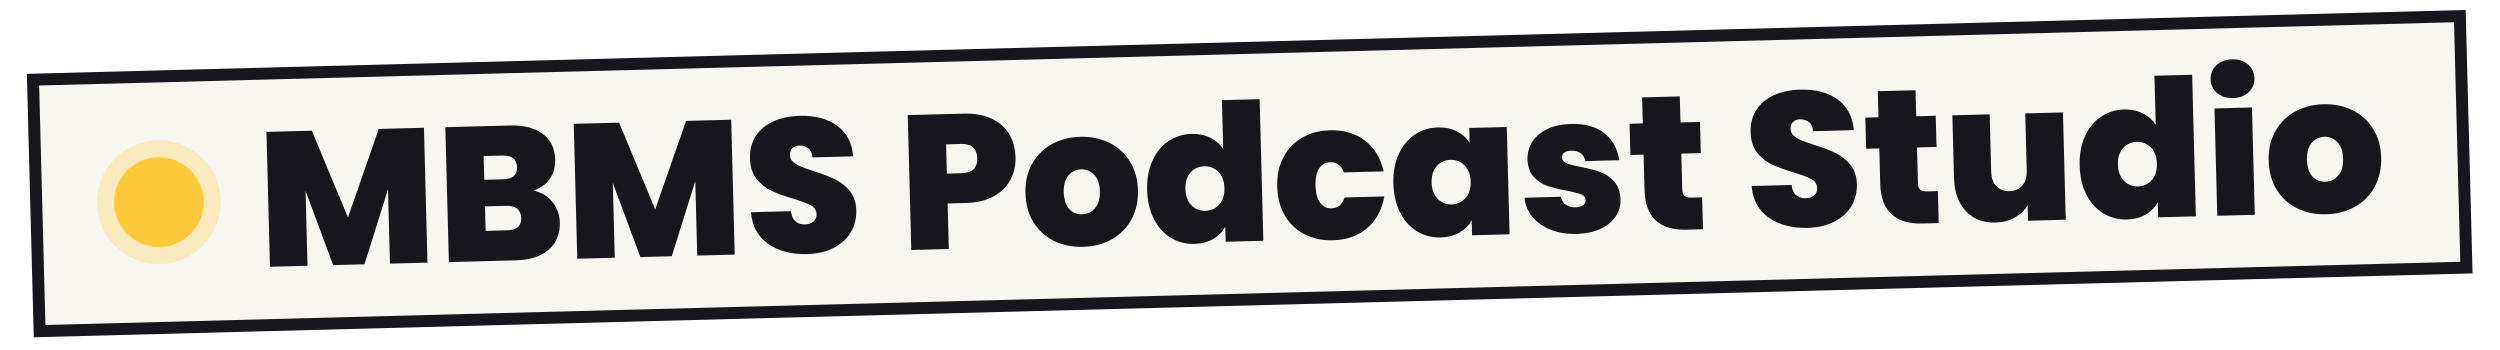
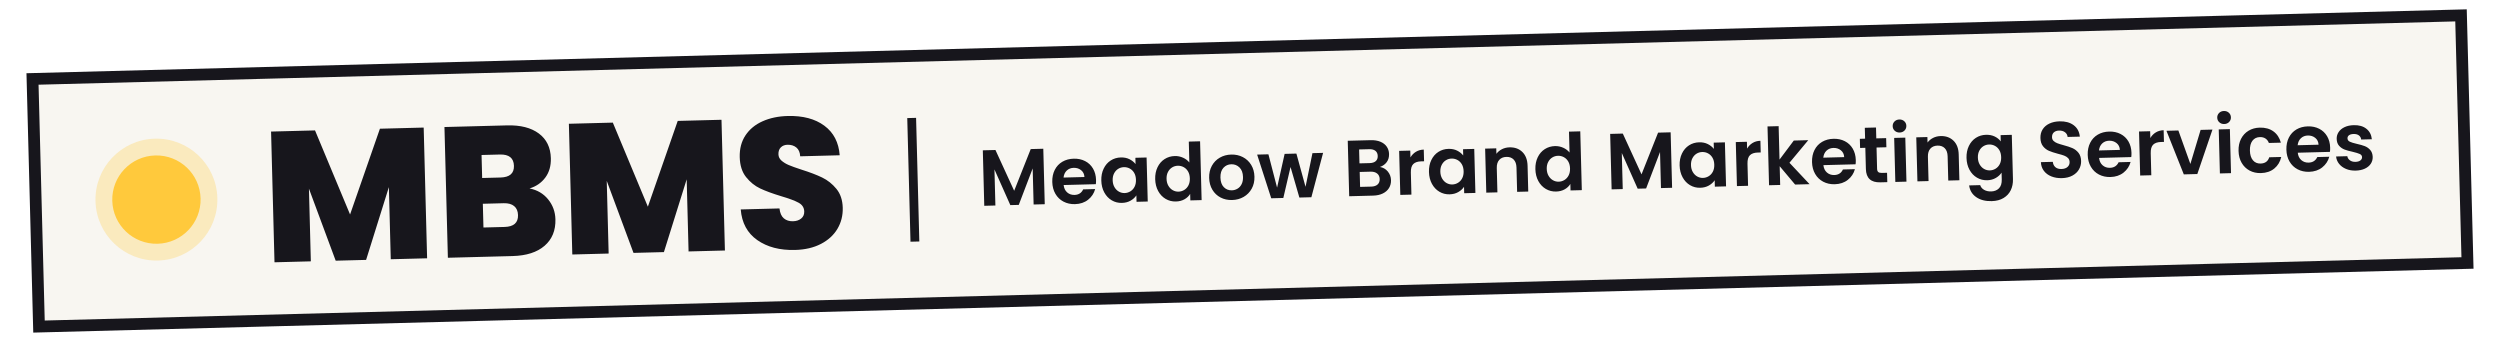
- <svg xmlns="http://www.w3.org/2000/svg" viewBox="0 0 836 117" width="836" height="117">
-   <g transform="rotate(-1.5 417.904 58.06)">
-     <rect x="12" y="16" width="811.808" height="84.12" fill="#f8f6f1" stroke="#17161c" stroke-width="4" />
+ <svg xmlns="http://www.w3.org/2000/svg" viewBox="0 0 849.07 117" width="849" height="117">
+   <g transform="rotate(-1.5 424.54 58.06)">
+     <rect x="12" y="16" width="825.07" height="84.12" fill="#f8f6f1" stroke="#17161c" stroke-width="4" />
    <circle cx="53" cy="58.06" r="20.7" fill="#FFC93C" fill-opacity=".28" />
    <circle cx="53" cy="58.06" r="15" fill="#FFC93C" />
-     <path fill="#17161c" d="M127.15 35.5L142.26 35.5L142.26 80.62L129.71 80.62L129.71 55.72L121.2 80.62L110.7 80.62L102.13 55.53L102.13 80.62L89.58 80.62L89.58 35.5L104.75 35.5L116.08 64.81L127.15 35.5M178.22 57.45Q182.19 58.35 184.53 61.39Q186.86 64.43 186.86 68.33L186.86 68.33Q186.86 74.09 182.9 77.36Q178.93 80.62 171.76 80.62L171.76 80.62L149.42 80.62L149.42 35.5L171.06 35.5Q177.97 35.5 181.9 38.57Q185.84 41.64 185.84 47.21L185.84 47.21Q185.84 51.18 183.76 53.84Q181.68 56.49 178.22 57.45L178.22 57.45M161.97 45.48L161.97 53.42L168.3 53.42Q173.04 53.42 173.04 49.52L173.04 49.52Q173.04 45.48 168.3 45.48L168.3 45.48L161.97 45.48M169.26 70.51Q174 70.51 174 66.54L174 66.54Q174 64.49 172.75 63.4Q171.5 62.32 169.2 62.32L169.2 62.32L161.97 62.32L161.97 70.51L169.26 70.51M229.94 35.5L245.04 35.5L245.04 80.62L232.5 80.62L232.5 55.72L223.98 80.62L213.49 80.62L204.91 55.53L204.91 80.62L192.37 80.62L192.37 35.5L207.54 35.5L218.86 64.81L229.94 35.5M269.23 81.07Q261.36 81.07 256.3 77.32Q251.25 73.58 250.86 66.6L250.86 66.6L264.24 66.6Q264.43 68.97 265.65 70.06Q266.86 71.15 268.78 71.15L268.78 71.15Q270.51 71.15 271.63 70.28Q272.75 69.42 272.75 67.88L272.75 67.88Q272.75 65.9 270.9 64.81Q269.04 63.72 264.88 62.38L264.88 62.38Q260.46 60.91 257.74 59.53Q255.02 58.16 253.01 55.5Q250.99 52.84 250.99 48.56L250.99 48.56Q250.99 44.2 253.17 41.1Q255.34 38 259.18 36.4Q263.02 34.8 267.89 34.8L267.89 34.8Q275.76 34.8 280.46 38.48Q285.17 42.16 285.49 48.81L285.49 48.81L271.86 48.81Q271.79 46.76 270.61 45.74Q269.42 44.72 267.57 44.72L267.57 44.72Q266.16 44.72 265.26 45.55Q264.37 46.38 264.37 47.92L264.37 47.92Q264.37 49.2 265.36 50.12Q266.35 51.05 267.82 51.72Q269.3 52.4 272.18 53.42L272.18 53.42Q276.46 54.89 279.25 56.33Q282.03 57.77 284.05 60.36Q286.06 62.96 286.06 66.92L286.06 66.92Q286.06 70.96 284.05 74.16Q282.03 77.36 278.22 79.21Q274.42 81.07 269.23 81.07L269.23 81.07M339.76 50.54Q339.76 54.64 337.87 58Q335.98 61.36 332.18 63.37Q328.37 65.39 322.86 65.39L322.86 65.39L316.66 65.39L316.66 80.62L304.11 80.62L304.11 35.5L322.86 35.5Q328.3 35.5 332.11 37.42Q335.92 39.34 337.84 42.73Q339.76 46.12 339.76 50.54L339.76 50.54M321.65 55.4Q326.96 55.4 326.96 50.54L326.96 50.54Q326.96 45.61 321.65 45.61L321.65 45.61L316.66 45.61L316.66 55.4L321.65 55.4M361.52 81.07Q356.14 81.07 351.89 78.83Q347.63 76.59 345.2 72.43Q342.77 68.27 342.77 62.64L342.77 62.64Q342.77 57.07 345.23 52.91Q347.7 48.75 351.95 46.51Q356.21 44.27 361.58 44.27L361.58 44.27Q366.96 44.27 371.22 46.51Q375.47 48.75 377.94 52.91Q380.4 57.07 380.4 62.64L380.4 62.64Q380.4 68.2 377.94 72.4Q375.47 76.59 371.18 78.83Q366.9 81.07 361.52 81.07L361.52 81.07M361.52 70.19Q364.14 70.19 365.9 68.24Q367.66 66.28 367.66 62.64L367.66 62.64Q367.66 58.99 365.9 57.07Q364.14 55.15 361.58 55.15L361.58 55.15Q359.02 55.15 357.3 57.07Q355.57 58.99 355.57 62.64L355.57 62.64Q355.57 66.35 357.23 68.27Q358.9 70.19 361.52 70.19L361.52 70.19M383.47 62.64Q383.47 57.07 385.49 52.91Q387.5 48.75 391.02 46.51Q394.54 44.27 398.83 44.27L398.83 44.27Q402.29 44.27 405.01 45.71Q407.73 47.15 409.26 49.64L409.26 49.64L409.26 33.26L421.87 33.26L421.87 80.62L409.26 80.62L409.26 75.63Q407.79 78.12 405.1 79.6Q402.42 81.07 398.77 81.07L398.77 81.07Q394.48 81.07 390.99 78.83Q387.5 76.59 385.49 72.4Q383.47 68.2 383.47 62.64L383.47 62.64M409.33 62.64Q409.33 59.18 407.44 57.2Q405.55 55.21 402.8 55.21L402.8 55.21Q399.98 55.21 398.13 57.16Q396.27 59.12 396.27 62.64L396.27 62.64Q396.27 66.09 398.13 68.11Q399.98 70.12 402.8 70.12L402.8 70.12Q405.55 70.12 407.44 68.14Q409.33 66.16 409.33 62.64L409.33 62.64M426.99 62.64Q426.99 57.07 429.3 52.91Q431.6 48.75 435.73 46.51Q439.86 44.27 445.17 44.27L445.17 44.27Q452.02 44.27 456.69 48.01Q461.36 51.76 462.7 58.48L462.7 58.48L449.39 58.48Q448.24 54.96 444.91 54.96L444.91 54.96Q442.54 54.96 441.17 56.91Q439.79 58.86 439.79 62.64L439.79 62.64Q439.79 66.41 441.17 68.4Q442.54 70.38 444.91 70.38L444.91 70.38Q448.3 70.38 449.39 66.86L449.39 66.86L462.7 66.86Q461.36 73.52 456.69 77.29Q452.02 81.07 445.17 81.07L445.17 81.07Q439.86 81.07 435.73 78.83Q431.6 76.59 429.3 72.43Q426.99 68.27 426.99 62.64L426.99 62.64M465.84 62.64Q465.84 57.07 467.86 52.91Q469.87 48.75 473.36 46.51Q476.85 44.27 481.14 44.27L481.14 44.27Q484.85 44.27 487.54 45.74Q490.22 47.21 491.7 49.71L491.7 49.71L491.7 44.72L504.24 44.72L504.24 80.62L491.7 80.62L491.7 75.63Q490.22 78.12 487.5 79.6Q484.78 81.07 481.14 81.07L481.14 81.07Q476.85 81.07 473.36 78.83Q469.87 76.59 467.86 72.4Q465.84 68.2 465.84 62.64L465.84 62.64M491.7 62.64Q491.7 59.18 489.81 57.2Q487.92 55.21 485.17 55.21L485.17 55.21Q482.35 55.21 480.5 57.16Q478.64 59.12 478.64 62.64L478.64 62.64Q478.64 66.09 480.5 68.11Q482.35 70.12 485.17 70.12L485.17 70.12Q487.92 70.12 489.81 68.14Q491.7 66.16 491.7 62.64L491.7 62.64M526.7 81.07Q521.84 81.07 518.03 79.44Q514.22 77.8 512.02 74.96Q509.81 72.11 509.55 68.52L509.55 68.52L521.71 68.52Q521.97 70.25 523.31 71.21Q524.66 72.17 526.64 72.17L526.64 72.17Q528.18 72.17 529.07 71.53Q529.97 70.89 529.97 69.87L529.97 69.87Q529.97 68.52 528.5 67.88Q527.02 67.24 523.63 66.48L523.63 66.48Q519.79 65.71 517.23 64.75Q514.67 63.79 512.78 61.61Q510.9 59.44 510.9 55.72L510.9 55.72Q510.9 52.52 512.62 49.93Q514.35 47.34 517.71 45.8Q521.07 44.27 525.81 44.27L525.81 44.27Q532.85 44.27 536.88 47.72Q540.91 51.18 541.55 56.81L541.55 56.81L530.22 56.81Q529.9 55.08 528.72 54.16Q527.54 53.23 525.55 53.23L525.55 53.23Q524.02 53.23 523.22 53.8Q522.42 54.38 522.42 55.4L522.42 55.4Q522.42 56.68 523.89 57.36Q525.36 58.03 528.62 58.73L528.62 58.73Q532.53 59.56 535.12 60.59Q537.71 61.61 539.66 63.88Q541.62 66.16 541.62 70.06L541.62 70.06Q541.62 73.2 539.79 75.69Q537.97 78.19 534.61 79.63Q531.25 81.07 526.7 81.07L526.7 81.07M565.3 69.93L568.94 69.93L568.94 80.62L563.5 80.62Q549.74 80.62 549.74 66.99L549.74 66.99L549.74 55.15L545.33 55.15L545.33 44.72L549.74 44.72L549.74 36.01L562.35 36.01L562.35 44.72L568.88 44.72L568.88 55.15L562.35 55.15L562.35 67.18Q562.35 68.65 563.02 69.29Q563.7 69.93 565.3 69.93L565.3 69.93M603.95 81.07Q596.08 81.07 591.02 77.32Q585.97 73.58 585.58 66.6L585.58 66.6L598.96 66.6Q599.15 68.97 600.37 70.06Q601.58 71.15 603.5 71.15L603.5 71.15Q605.23 71.15 606.35 70.28Q607.47 69.42 607.47 67.88L607.47 67.88Q607.47 65.9 605.62 64.81Q603.76 63.72 599.6 62.38L599.6 62.38Q595.18 60.91 592.46 59.53Q589.74 58.16 587.73 55.5Q585.71 52.84 585.71 48.56L585.71 48.56Q585.71 44.2 587.89 41.1Q590.06 38 593.9 36.4Q597.74 34.8 602.61 34.8L602.61 34.8Q610.48 34.8 615.18 38.48Q619.89 42.16 620.21 48.81L620.21 48.81L606.58 48.81Q606.51 46.76 605.33 45.74Q604.14 44.72 602.29 44.72L602.29 44.72Q600.88 44.72 599.98 45.55Q599.09 46.38 599.09 47.92L599.09 47.92Q599.09 49.2 600.08 50.12Q601.07 51.05 602.54 51.72Q604.02 52.4 606.9 53.42L606.9 53.42Q611.18 54.89 613.97 56.33Q616.75 57.77 618.77 60.36Q620.78 62.96 620.78 66.92L620.78 66.92Q620.78 70.96 618.77 74.16Q616.75 77.36 612.94 79.21Q609.14 81.07 603.95 81.07L603.95 81.07M644.14 69.93L647.79 69.93L647.79 80.62L642.35 80.62Q628.59 80.62 628.59 66.99L628.59 66.99L628.59 55.15L624.18 55.15L624.18 44.72L628.59 44.72L628.59 36.01L641.2 36.01L641.2 44.72L647.73 44.72L647.73 55.15L641.2 55.15L641.2 67.18Q641.2 68.65 641.87 69.29Q642.54 69.93 644.14 69.93L644.14 69.93M677.68 44.72L690.29 44.72L690.29 80.62L677.68 80.62L677.68 75.5Q676.08 77.93 673.26 79.44Q670.45 80.94 666.8 80.94L666.8 80.94Q660.53 80.94 656.91 76.81Q653.3 72.68 653.3 65.58L653.3 65.58L653.3 44.72L665.78 44.72L665.78 63.98Q665.78 67.05 667.41 68.81Q669.04 70.57 671.73 70.57L671.73 70.57Q674.48 70.57 676.08 68.81Q677.68 67.05 677.68 63.98L677.68 63.98L677.68 44.72M695.41 62.64Q695.41 57.07 697.42 52.91Q699.44 48.75 702.96 46.51Q706.48 44.27 710.77 44.27L710.77 44.27Q714.22 44.27 716.94 45.71Q719.66 47.15 721.2 49.64L721.2 49.64L721.2 33.26L733.81 33.26L733.81 80.62L721.2 80.62L721.2 75.63Q719.73 78.12 717.04 79.6Q714.35 81.07 710.7 81.07L710.7 81.07Q706.42 81.07 702.93 78.83Q699.44 76.59 697.42 72.4Q695.41 68.2 695.41 62.64L695.41 62.64M721.26 62.64Q721.26 59.18 719.38 57.2Q717.49 55.21 714.74 55.21L714.74 55.21Q711.92 55.21 710.06 57.16Q708.21 59.12 708.21 62.64L708.21 62.64Q708.21 66.09 710.06 68.11Q711.92 70.12 714.74 70.12L714.74 70.12Q717.49 70.12 719.38 68.14Q721.26 66.16 721.26 62.64L721.26 62.64M747.31 41.39Q743.98 41.39 741.97 39.56Q739.95 37.74 739.95 34.99L739.95 34.99Q739.95 32.17 741.97 30.32Q743.98 28.46 747.31 28.46L747.31 28.46Q750.58 28.46 752.59 30.32Q754.61 32.17 754.61 34.99L754.61 34.99Q754.61 37.74 752.59 39.56Q750.58 41.39 747.31 41.39L747.31 41.39M740.98 44.72L753.52 44.72L753.52 80.62L740.98 80.62L740.98 44.72M777.39 81.07Q772.02 81.07 767.76 78.83Q763.5 76.59 761.07 72.43Q758.64 68.27 758.64 62.64L758.64 62.64Q758.64 57.07 761.1 52.91Q763.57 48.75 767.82 46.51Q772.08 44.27 777.46 44.27L777.46 44.27Q782.83 44.27 787.09 46.51Q791.34 48.75 793.81 52.91Q796.27 57.07 796.27 62.64L796.27 62.64Q796.27 68.2 793.81 72.4Q791.34 76.59 787.06 78.83Q782.77 81.07 777.39 81.07L777.39 81.07M777.39 70.19Q780.02 70.19 781.78 68.24Q783.54 66.28 783.54 62.64L783.54 62.64Q783.54 58.99 781.78 57.07Q780.02 55.15 777.46 55.15L777.46 55.15Q774.9 55.15 773.17 57.07Q771.44 58.99 771.44 62.64L771.44 62.64Q771.44 66.35 773.1 68.27Q774.77 70.19 777.39 70.19L777.39 70.19" />
+     <path fill="#17161c" d="M144.377 35.979V80.394H132.029V55.886L123.65 80.394H113.318L104.876 55.698V80.394H92.528V35.979H107.459L118.61 64.833L129.509 35.979ZM188.288 68.297Q188.288 73.968 184.382 77.18Q180.476 80.394 173.42 80.394H151.433V35.979H172.727Q179.531 35.979 183.406 39.003Q187.28 42.027 187.28 47.508Q187.28 51.413 185.233 54.028Q183.185 56.642 179.783 57.588Q183.689 58.47 185.988 61.462Q188.288 64.454 188.288 68.297ZM163.781 53.619H170.018Q174.68 53.619 174.68 49.776Q174.68 45.806 170.018 45.806H163.781ZM175.625 66.534Q175.625 64.517 174.397 63.447Q173.168 62.376 170.9 62.376H163.781V70.44H170.963Q175.625 70.44 175.625 66.534ZM245.555 35.979V80.394H233.207V55.886L224.828 80.394H214.496L206.054 55.698V80.394H193.706V35.979H208.637L219.788 64.833L230.687 35.979ZM251.288 66.597H264.455Q264.644 68.928 265.841 69.999Q267.038 71.07 268.928 71.07Q270.629 71.07 271.731 70.219Q272.834 69.368 272.834 67.856Q272.834 65.904 271.007 64.833Q269.18 63.761 265.085 62.439Q260.738 60.99 258.06 59.635Q255.383 58.281 253.399 55.666Q251.414 53.052 251.414 48.831Q251.414 44.547 253.556 41.491Q255.698 38.436 259.478 36.861Q263.258 35.286 268.046 35.286Q275.795 35.286 280.425 38.908Q285.056 42.531 285.371 49.083H271.952Q271.889 47.067 270.724 46.059Q269.558 45.05 267.731 45.05Q266.345 45.05 265.463 45.87Q264.581 46.689 264.581 48.201Q264.581 49.461 265.558 50.374Q266.534 51.288 267.983 51.949Q269.432 52.611 272.267 53.619Q276.488 55.068 279.228 56.485Q281.969 57.903 283.953 60.454Q285.938 63.005 285.938 66.912Q285.938 70.88 283.953 74.031Q281.969 77.181 278.221 79.008Q274.472 80.835 269.369 80.835Q261.62 80.835 256.643 77.149Q251.666 73.464 251.288 66.597Z" />
+     <rect x="308.64" y="37.06" width="3" height="42" fill="#17161c" />
+     <path fill="#17161c" d="M354.553 48.677V67.523H350.773V55.266L345.724 67.523H342.862L337.786 55.266V67.523H334.006V48.677H338.299L344.293 62.691L350.287 48.677ZM372.076 61.178H361.141Q361.276 62.798 362.275 63.716Q363.274 64.635 364.732 64.635Q366.838 64.635 367.729 62.825H371.806Q371.158 64.986 369.322 66.376Q367.486 67.766 364.813 67.766Q362.653 67.766 360.939 66.808Q359.224 65.849 358.266 64.094Q357.307 62.34 357.307 60.044Q357.307 57.722 358.252 55.968Q359.197 54.212 360.898 53.267Q362.599 52.322 364.813 52.322Q366.946 52.322 368.634 53.24Q370.321 54.158 371.253 55.846Q372.184 57.533 372.184 59.721Q372.184 60.53 372.076 61.178ZM368.269 58.641Q368.242 57.182 367.216 56.305Q366.19 55.427 364.705 55.427Q363.301 55.427 362.343 56.278Q361.384 57.129 361.168 58.641ZM380.797 52.322Q382.471 52.322 383.727 52.998Q384.982 53.672 385.738 54.698V52.566H389.545V67.523H385.738V65.337Q385.009 66.389 383.727 67.078Q382.444 67.766 380.77 67.766Q378.88 67.766 377.328 66.794Q375.775 65.823 374.871 64.054Q373.966 62.285 373.966 59.99Q373.966 57.722 374.871 55.968Q375.775 54.212 377.328 53.267Q378.88 52.322 380.797 52.322ZM381.769 55.644Q380.716 55.644 379.825 56.157Q378.934 56.669 378.381 57.655Q377.827 58.641 377.827 59.99Q377.827 61.34 378.381 62.353Q378.934 63.365 379.839 63.905Q380.743 64.445 381.769 64.445Q382.822 64.445 383.74 63.919Q384.658 63.392 385.198 62.407Q385.738 61.421 385.738 60.044Q385.738 58.667 385.198 57.682Q384.658 56.697 383.74 56.17Q382.822 55.644 381.769 55.644ZM399.13 52.322Q400.588 52.322 401.911 52.957Q403.234 53.591 404.017 54.645V47.543H407.851V67.523H404.017V65.309Q403.315 66.416 402.046 67.091Q400.777 67.766 399.103 67.766Q397.213 67.766 395.647 66.794Q394.081 65.823 393.177 64.054Q392.272 62.285 392.272 59.99Q392.272 57.722 393.177 55.968Q394.081 54.212 395.647 53.267Q397.213 52.322 399.13 52.322ZM400.075 55.644Q399.022 55.644 398.131 56.157Q397.24 56.669 396.687 57.655Q396.133 58.641 396.133 59.99Q396.133 61.34 396.687 62.353Q397.24 63.365 398.144 63.905Q399.049 64.445 400.075 64.445Q401.128 64.445 402.046 63.919Q402.964 63.392 403.504 62.407Q404.044 61.421 404.044 60.044Q404.044 58.667 403.504 57.682Q402.964 56.697 402.046 56.17Q401.128 55.644 400.075 55.644ZM410.605 60.044Q410.605 57.749 411.618 55.995Q412.63 54.239 414.385 53.281Q416.14 52.322 418.3 52.322Q420.46 52.322 422.215 53.281Q423.97 54.239 424.983 55.995Q425.995 57.749 425.995 60.044Q425.995 62.34 424.956 64.094Q423.916 65.849 422.148 66.808Q420.379 67.766 418.192 67.766Q416.032 67.766 414.304 66.808Q412.576 65.849 411.591 64.094Q410.605 62.34 410.605 60.044ZM422.107 60.044Q422.107 57.911 420.986 56.764Q419.866 55.617 418.246 55.617Q416.626 55.617 415.533 56.764Q414.439 57.911 414.439 60.044Q414.439 62.177 415.505 63.325Q416.572 64.472 418.192 64.472Q419.218 64.472 420.123 63.973Q421.027 63.474 421.567 62.474Q422.107 61.475 422.107 60.044ZM449.512 52.566 445.138 67.523H441.061L438.334 57.075L435.607 67.523H431.503L427.102 52.566H430.936L433.582 63.959L436.444 52.566H440.44L443.248 63.932L445.894 52.566ZM472.327 62.42Q472.327 63.932 471.584 65.08Q470.842 66.227 469.438 66.875Q468.034 67.523 466.117 67.523H457.99V48.677H465.766Q467.683 48.677 469.073 49.298Q470.464 49.919 471.179 51.026Q471.895 52.133 471.895 53.537Q471.895 55.184 471.017 56.291Q470.14 57.398 468.682 57.858Q470.275 58.154 471.301 59.45Q472.327 60.746 472.327 62.42ZM461.77 56.453H465.226Q466.576 56.453 467.305 55.846Q468.034 55.239 468.034 54.105Q468.034 52.971 467.305 52.349Q466.576 51.728 465.226 51.728H461.77ZM468.493 61.962Q468.493 60.746 467.683 60.058Q466.873 59.37 465.496 59.37H461.77V64.445H465.577Q466.954 64.445 467.724 63.797Q468.493 63.149 468.493 61.962ZM483.721 52.349V56.319H482.722Q480.94 56.319 480.036 57.156Q479.131 57.992 479.131 60.072V67.523H475.351V52.566H479.131V54.888Q479.86 53.7 481.035 53.025Q482.209 52.349 483.721 52.349ZM492.118 52.322Q493.792 52.322 495.048 52.998Q496.303 53.672 497.059 54.698V52.566H500.866V67.523H497.059V65.337Q496.33 66.389 495.048 67.078Q493.765 67.766 492.091 67.766Q490.201 67.766 488.649 66.794Q487.096 65.823 486.192 64.054Q485.287 62.285 485.287 59.99Q485.287 57.722 486.192 55.968Q487.096 54.212 488.649 53.267Q490.201 52.322 492.118 52.322ZM493.09 55.644Q492.037 55.644 491.146 56.157Q490.255 56.669 489.702 57.655Q489.148 58.641 489.148 59.99Q489.148 61.34 489.702 62.353Q490.255 63.365 491.159 63.905Q492.064 64.445 493.09 64.445Q494.143 64.445 495.061 63.919Q495.979 63.392 496.519 62.407Q497.059 61.421 497.059 60.044Q497.059 58.667 496.519 57.682Q495.979 56.697 495.061 56.17Q494.143 55.644 493.09 55.644ZM518.821 58.748V67.523H515.041V59.261Q515.041 57.48 514.15 56.521Q513.259 55.562 511.72 55.562Q510.154 55.562 509.25 56.521Q508.345 57.48 508.345 59.261V67.523H504.565V52.566H508.345V54.428Q509.101 53.456 510.275 52.903Q511.45 52.349 512.854 52.349Q515.527 52.349 517.174 54.037Q518.821 55.724 518.821 58.748ZM528.298 52.322Q529.756 52.322 531.079 52.957Q532.402 53.591 533.185 54.645V47.543H537.019V67.523H533.185V65.309Q532.483 66.416 531.214 67.091Q529.945 67.766 528.271 67.766Q526.381 67.766 524.815 66.794Q523.249 65.823 522.344 64.054Q521.44 62.285 521.44 59.99Q521.44 57.722 522.344 55.968Q523.249 54.212 524.815 53.267Q526.381 52.322 528.298 52.322ZM529.243 55.644Q528.19 55.644 527.299 56.157Q526.408 56.669 525.854 57.655Q525.301 58.641 525.301 59.99Q525.301 61.34 525.854 62.353Q526.408 63.365 527.312 63.905Q528.217 64.445 529.243 64.445Q530.296 64.445 531.214 63.919Q532.132 63.392 532.672 62.407Q533.212 61.421 533.212 60.044Q533.212 58.667 532.672 57.682Q532.132 56.697 531.214 56.17Q530.296 55.644 529.243 55.644ZM567.691 48.677V67.523H563.911V55.266L558.862 67.523H556L550.924 55.266V67.523H547.144V48.677H551.437L557.431 62.691L563.425 48.677ZM577.276 52.322Q578.95 52.322 580.206 52.998Q581.461 53.672 582.217 54.698V52.566H586.024V67.523H582.217V65.337Q581.488 66.389 580.206 67.078Q578.923 67.766 577.249 67.766Q575.359 67.766 573.807 66.794Q572.254 65.823 571.35 64.054Q570.445 62.285 570.445 59.99Q570.445 57.722 571.35 55.968Q572.254 54.212 573.807 53.267Q575.359 52.322 577.276 52.322ZM578.248 55.644Q577.195 55.644 576.304 56.157Q575.413 56.669 574.86 57.655Q574.306 58.641 574.306 59.99Q574.306 61.34 574.86 62.353Q575.413 63.365 576.318 63.905Q577.222 64.445 578.248 64.445Q579.301 64.445 580.219 63.919Q581.137 63.392 581.677 62.407Q582.217 61.421 582.217 60.044Q582.217 58.667 581.677 57.682Q581.137 56.697 580.219 56.17Q579.301 55.644 578.248 55.644ZM598.093 52.349V56.319H597.094Q595.312 56.319 594.408 57.156Q593.503 57.992 593.503 60.072V67.523H589.723V52.566H593.503V54.888Q594.232 53.7 595.407 53.025Q596.581 52.349 598.093 52.349ZM609.487 67.523 604.411 61.151V67.523H600.631V47.543H604.411V58.91L609.433 52.566H614.347L607.759 60.072L614.401 67.523ZM630.196 61.178H619.261Q619.396 62.798 620.395 63.716Q621.394 64.635 622.852 64.635Q624.958 64.635 625.849 62.825H629.926Q629.278 64.986 627.442 66.376Q625.606 67.766 622.933 67.766Q620.773 67.766 619.059 66.808Q617.344 65.849 616.386 64.094Q615.427 62.34 615.427 60.044Q615.427 57.722 616.372 55.968Q617.317 54.212 619.018 53.267Q620.719 52.322 622.933 52.322Q625.066 52.322 626.754 53.24Q628.441 54.158 629.373 55.846Q630.304 57.533 630.304 59.721Q630.304 60.53 630.196 61.178ZM626.389 58.641Q626.362 57.182 625.336 56.305Q624.31 55.427 622.825 55.427Q621.421 55.427 620.463 56.278Q619.504 57.129 619.288 58.641ZM637.459 55.67V62.907Q637.459 63.663 637.824 64.0Q638.188 64.338 639.052 64.338H640.807V67.523H638.431Q633.652 67.523 633.652 62.88V55.67H631.87V52.566H633.652V48.867H637.459V52.566H640.807V55.67ZM643.129 48.569Q643.129 47.624 643.791 46.99Q644.452 46.355 645.451 46.355Q646.45 46.355 647.111 46.99Q647.773 47.624 647.773 48.569Q647.773 49.514 647.111 50.149Q646.45 50.784 645.451 50.784Q644.452 50.784 643.791 50.149Q643.129 49.514 643.129 48.569ZM647.314 52.566V67.523H643.534V52.566ZM665.296 58.748V67.523H661.516V59.261Q661.516 57.48 660.625 56.521Q659.734 55.562 658.195 55.562Q656.629 55.562 655.725 56.521Q654.82 57.48 654.82 59.261V67.523H651.04V52.566H654.82V54.428Q655.576 53.456 656.751 52.903Q657.925 52.349 659.329 52.349Q662.002 52.349 663.649 54.037Q665.296 55.724 665.296 58.748ZM679.687 54.698V52.566H683.494V67.632Q683.494 69.71 682.657 71.344Q681.82 72.977 680.146 73.936Q678.472 74.894 676.096 74.894Q672.91 74.894 670.871 73.409Q668.833 71.924 668.563 69.359H672.316Q672.613 70.385 673.599 70.993Q674.584 71.6 675.988 71.6Q677.635 71.6 678.661 70.615Q679.687 69.629 679.687 67.632V65.309Q678.958 66.362 677.676 67.064Q676.393 67.766 674.746 67.766Q672.856 67.766 671.29 66.794Q669.724 65.823 668.82 64.054Q667.915 62.285 667.915 59.99Q667.915 57.722 668.82 55.968Q669.724 54.212 671.276 53.267Q672.829 52.322 674.746 52.322Q676.42 52.322 677.689 52.984Q678.958 53.645 679.687 54.698ZM675.718 55.644Q674.665 55.644 673.774 56.157Q672.883 56.669 672.33 57.655Q671.776 58.641 671.776 59.99Q671.776 61.34 672.33 62.353Q672.883 63.365 673.788 63.905Q674.692 64.445 675.718 64.445Q676.771 64.445 677.689 63.919Q678.607 63.392 679.147 62.407Q679.687 61.421 679.687 60.044Q679.687 58.667 679.147 57.682Q678.607 56.697 677.689 56.17Q676.771 55.644 675.718 55.644ZM693.133 62.096H697.183Q697.264 63.258 698.007 63.933Q698.749 64.608 700.045 64.608Q701.368 64.608 702.124 63.973Q702.88 63.338 702.88 62.312Q702.88 61.475 702.367 60.935Q701.854 60.395 701.085 60.085Q700.315 59.774 698.965 59.396Q697.129 58.856 695.982 58.33Q694.834 57.803 694.011 56.737Q693.187 55.67 693.187 53.889Q693.187 52.215 694.024 50.972Q694.861 49.73 696.373 49.069Q697.885 48.407 699.829 48.407Q702.745 48.407 704.568 49.825Q706.39 51.242 706.579 53.78H702.421Q702.367 52.808 701.598 52.174Q700.828 51.539 699.559 51.539Q698.452 51.539 697.791 52.106Q697.129 52.673 697.129 53.754Q697.129 54.51 697.629 55.009Q698.128 55.508 698.87 55.819Q699.613 56.13 700.963 56.535Q702.799 57.075 703.96 57.614Q705.121 58.154 705.958 59.234Q706.795 60.314 706.795 62.069Q706.795 63.581 706.012 64.877Q705.229 66.174 703.717 66.943Q702.205 67.712 700.126 67.712Q698.155 67.712 696.576 67.037Q694.996 66.362 694.078 65.094Q693.16 63.825 693.133 62.096ZM723.859 61.178H712.924Q713.059 62.798 714.058 63.716Q715.057 64.635 716.515 64.635Q718.621 64.635 719.512 62.825H723.589Q722.941 64.986 721.105 66.376Q719.269 67.766 716.596 67.766Q714.436 67.766 712.722 66.808Q711.007 65.849 710.049 64.094Q709.09 62.34 709.09 60.044Q709.09 57.722 710.035 55.968Q710.98 54.212 712.681 53.267Q714.382 52.322 716.596 52.322Q718.729 52.322 720.417 53.24Q722.104 54.158 723.036 55.846Q723.967 57.533 723.967 59.721Q723.967 60.53 723.859 61.178ZM720.052 58.641Q720.025 57.182 718.999 56.305Q717.973 55.427 716.488 55.427Q715.084 55.427 714.126 56.278Q713.167 57.129 712.951 58.641ZM735.091 52.349V56.319H734.092Q732.31 56.319 731.405 57.156Q730.501 57.992 730.501 60.072V67.523H726.721V52.566H730.501V54.888Q731.23 53.7 732.404 53.025Q733.579 52.349 735.091 52.349ZM743.866 64.04 747.646 52.566H751.669L746.134 67.523H741.544L736.036 52.566H740.086ZM753.397 48.569Q753.397 47.624 754.059 46.99Q754.72 46.355 755.719 46.355Q756.718 46.355 757.38 46.99Q758.041 47.624 758.041 48.569Q758.041 49.514 757.38 50.149Q756.718 50.784 755.719 50.784Q754.72 50.784 754.059 50.149Q753.397 49.514 753.397 48.569ZM757.582 52.566V67.523H753.802V52.566ZM767.734 52.322Q770.515 52.322 772.338 53.713Q774.16 55.103 774.781 57.614H770.704Q770.38 56.642 769.611 56.089Q768.841 55.535 767.707 55.535Q766.087 55.535 765.142 56.71Q764.197 57.885 764.197 60.044Q764.197 62.177 765.142 63.352Q766.087 64.526 767.707 64.526Q770.002 64.526 770.704 62.474H774.781Q774.16 64.904 772.324 66.335Q770.488 67.766 767.734 67.766Q765.574 67.766 763.9 66.808Q762.226 65.849 761.281 64.108Q760.336 62.367 760.336 60.044Q760.336 57.722 761.281 55.981Q762.226 54.239 763.9 53.281Q765.574 52.322 767.734 52.322ZM791.359 61.178H780.424Q780.559 62.798 781.558 63.716Q782.557 64.635 784.015 64.635Q786.121 64.635 787.012 62.825H791.089Q790.441 64.986 788.605 66.376Q786.769 67.766 784.096 67.766Q781.936 67.766 780.222 66.808Q778.507 65.849 777.549 64.094Q776.59 62.34 776.59 60.044Q776.59 57.722 777.535 55.968Q778.48 54.212 780.181 53.267Q781.882 52.322 784.096 52.322Q786.229 52.322 787.917 53.24Q789.604 54.158 790.536 55.846Q791.467 57.533 791.467 59.721Q791.467 60.53 791.359 61.178ZM787.552 58.641Q787.525 57.182 786.499 56.305Q785.473 55.427 783.988 55.427Q782.584 55.427 781.626 56.278Q780.667 57.129 780.451 58.641ZM793.411 62.798H797.218Q797.326 63.663 798.068 64.23Q798.811 64.796 799.918 64.796Q800.998 64.796 801.605 64.364Q802.213 63.932 802.213 63.258Q802.213 62.529 801.47 62.164Q800.728 61.799 799.108 61.367Q797.434 60.962 796.367 60.531Q795.301 60.099 794.531 59.207Q793.762 58.316 793.762 56.804Q793.762 55.562 794.477 54.537Q795.193 53.511 796.529 52.916Q797.866 52.322 799.675 52.322Q802.348 52.322 803.941 53.659Q805.534 54.995 805.696 57.264H802.078Q801.997 56.373 801.335 55.846Q800.674 55.319 799.567 55.319Q798.541 55.319 797.987 55.697Q797.434 56.075 797.434 56.751Q797.434 57.507 798.19 57.898Q798.946 58.289 800.539 58.694Q802.159 59.099 803.212 59.531Q804.265 59.963 805.034 60.868Q805.804 61.773 805.831 63.258Q805.831 64.553 805.115 65.579Q804.4 66.605 803.063 67.186Q801.727 67.766 799.945 67.766Q798.109 67.766 796.651 67.105Q795.193 66.444 794.342 65.309Q793.492 64.175 793.411 62.798Z" />
  </g>
</svg>
